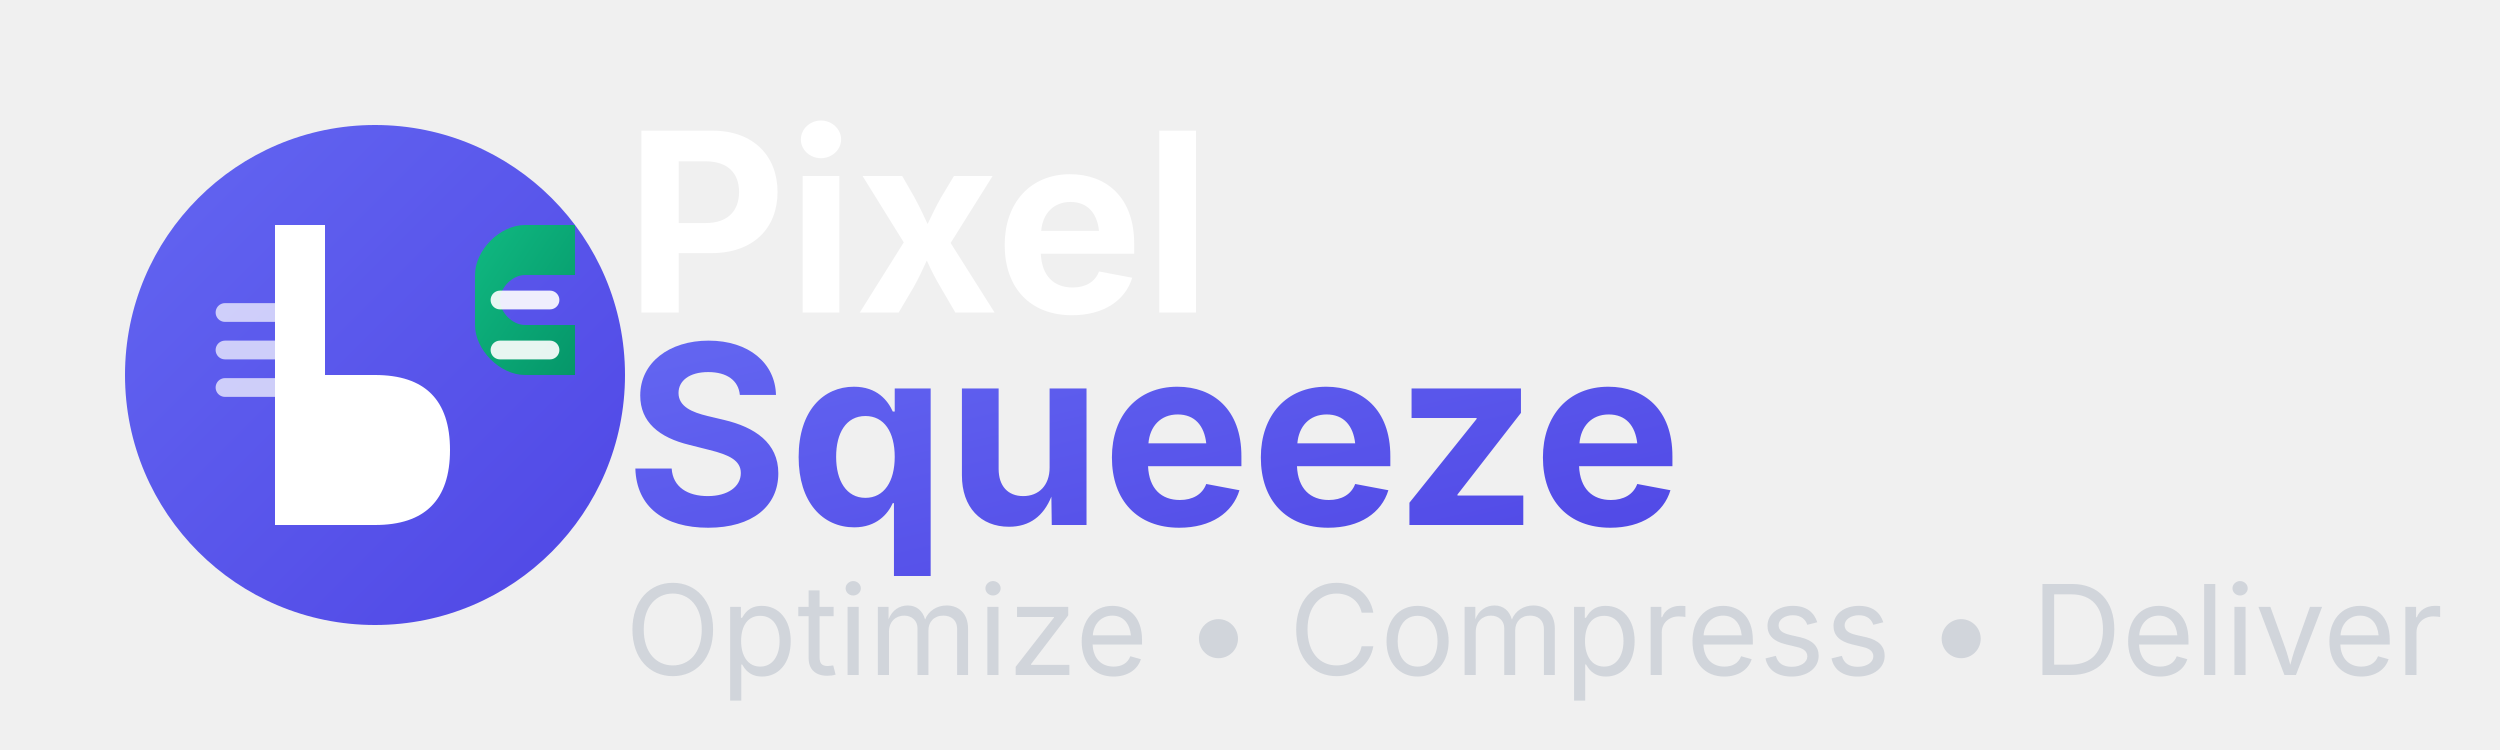
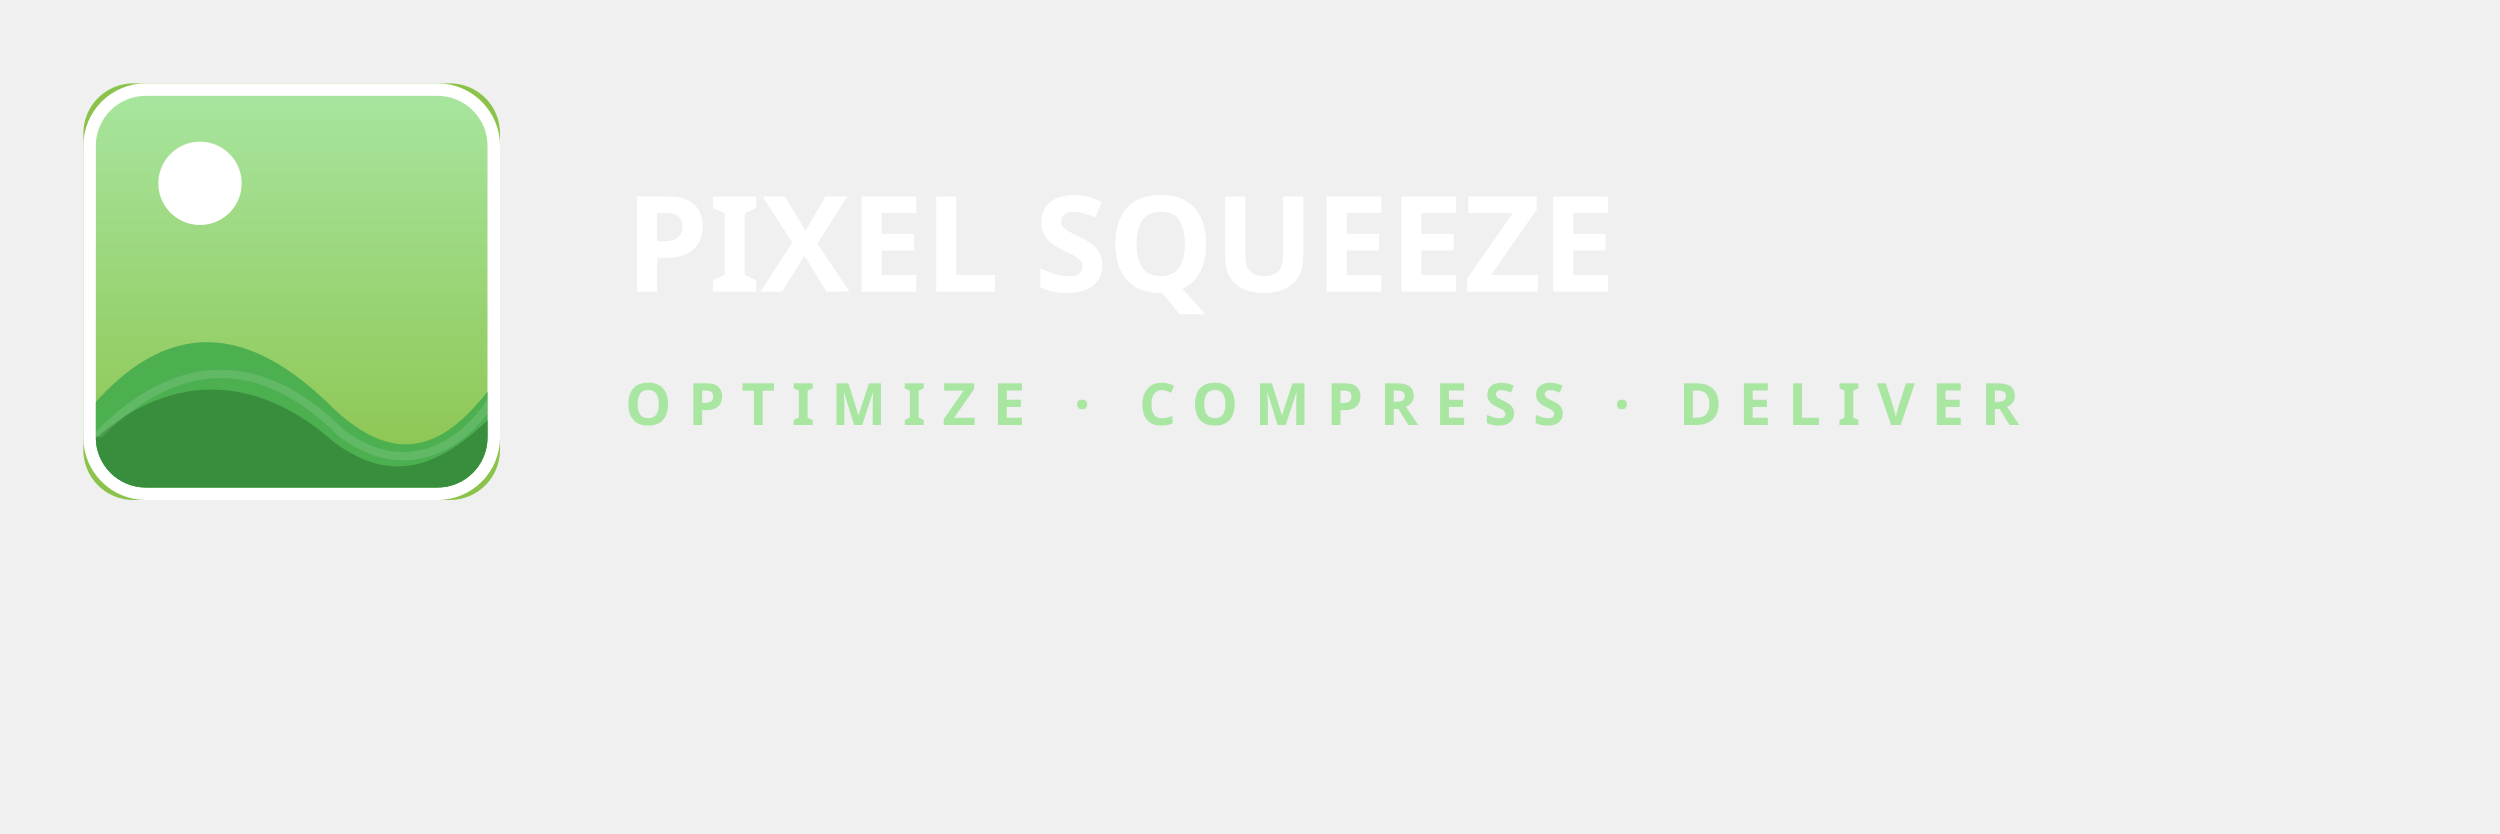
- <svg xmlns="http://www.w3.org/2000/svg" width="200" height="60" viewBox="0 0 200 60" fill="none">
+ <svg xmlns="http://www.w3.org/2000/svg" viewBox="0 0 600 200">
  <defs>
-     <linearGradient id="logoGradient" x1="0%" y1="0%" x2="100%" y2="100%">
-       <stop offset="0%" style="stop-color:#6366F1;stop-opacity:1" />
-       <stop offset="100%" style="stop-color:#4F46E5;stop-opacity:1" />
-     </linearGradient>
-     <linearGradient id="accentGradient" x1="0%" y1="0%" x2="100%" y2="100%">
-       <stop offset="0%" style="stop-color:#10B981;stop-opacity:1" />
-       <stop offset="100%" style="stop-color:#059669;stop-opacity:1" />
+     <clipPath id="imgClip">
+       <rect x="3" y="3" width="94" height="94" rx="12" ry="12" />
+     </clipPath>
+   </defs>
+   <rect x="20" y="20" width="100" height="100" rx="12" fill="#8BC34A" />
+   <rect x="23" y="23" width="94" height="94" rx="12" fill="none" stroke="#FFFFFF" stroke-width="6" stroke-linejoin="round" />
+   <g transform="translate(20,20)" clip-path="url(#imgClip)">
+     <rect x="0" y="0" width="100" height="100" fill="url(#skyGrad)" />
+     <circle cx="28" cy="24" r="10" fill="#FFFFFF" />
+     <path d="M0 80 C20 55 40 58 60 78 C78 95 90 84 100 70 L100 100 L0 100 Z" fill="#4CAF50" />
+     <path d="M0 88 C20 68 42 70 60 86 C76 98 88 90 100 78 L100 100 L0 100 Z" fill="#388E3C" />
+     <path d="M4 84 C24 64 44 66 62 84 C78 96 92 86 98 76" fill="none" stroke="#FFFFFF" stroke-opacity="0.12" stroke-width="2" stroke-linecap="round" />
+   </g>
+   <text x="150" y="70" font-family="'Poppins', sans-serif" font-size="32" font-weight="700" fill="#FFFFFF">PIXEL SQUEEZE</text>
+   <text x="150" y="102" font-family="'Poppins', sans-serif" font-size="14" font-weight="600" fill="#A8E6A1" letter-spacing="4">OPTIMIZE · COMPRESS · DELIVER</text>
+   <defs>
+     <linearGradient id="skyGrad" x1="0%" y1="0%" x2="0%" y2="100%">
+       <stop offset="0%" stop-color="#A8E6A1" />
+       <stop offset="100%" stop-color="#8BC34A" />
    </linearGradient>
  </defs>
-   <g transform="translate(10, 10)">
-     <circle cx="20" cy="20" r="20" fill="url(#logoGradient)" />
-     <path d="M 12 8 L 12 32 L 20 32 C 24 32 26 30 26 26 C 26 22 24 20 20 20 L 16 20 L 16 8 Z" fill="white" />
-     <path d="M 28 12 C 28 10 30 8 32 8 L 36 8 L 36 12 L 32 12 C 31 12 30 13 30 14 C 30 15 31 16 32 16 L 36 16 L 36 20 L 32 20 C 30 20 28 18 28 16" fill="url(#accentGradient)" />
-     <path d="M 8 15 L 12 15" stroke="white" stroke-width="1.5" stroke-linecap="round" opacity="0.7" />
-     <path d="M 8 18 L 12 18" stroke="white" stroke-width="1.5" stroke-linecap="round" opacity="0.7" />
-     <path d="M 8 21 L 12 21" stroke="white" stroke-width="1.5" stroke-linecap="round" opacity="0.7" />
-     <path d="M 30 14 L 34 14" stroke="white" stroke-width="1.5" stroke-linecap="round" opacity="0.9" />
-     <path d="M 30 18 L 34 18" stroke="white" stroke-width="1.5" stroke-linecap="round" opacity="0.9" />
-   </g>
-   <text x="50" y="25" font-family="Inter, -apple-system, BlinkMacSystemFont, sans-serif" font-size="20" font-weight="700" fill="white">
-     Pixel
-   </text>
-   <text x="50" y="42" font-family="Inter, -apple-system, BlinkMacSystemFont, sans-serif" font-size="20" font-weight="700" fill="url(#logoGradient)">
-     Squeeze
-   </text>
-   <text x="50" y="54" font-family="Inter, -apple-system, BlinkMacSystemFont, sans-serif" font-size="10" font-weight="400" fill="#D1D5DB">
-     Optimize • Compress • Deliver
-   </text>
</svg>
